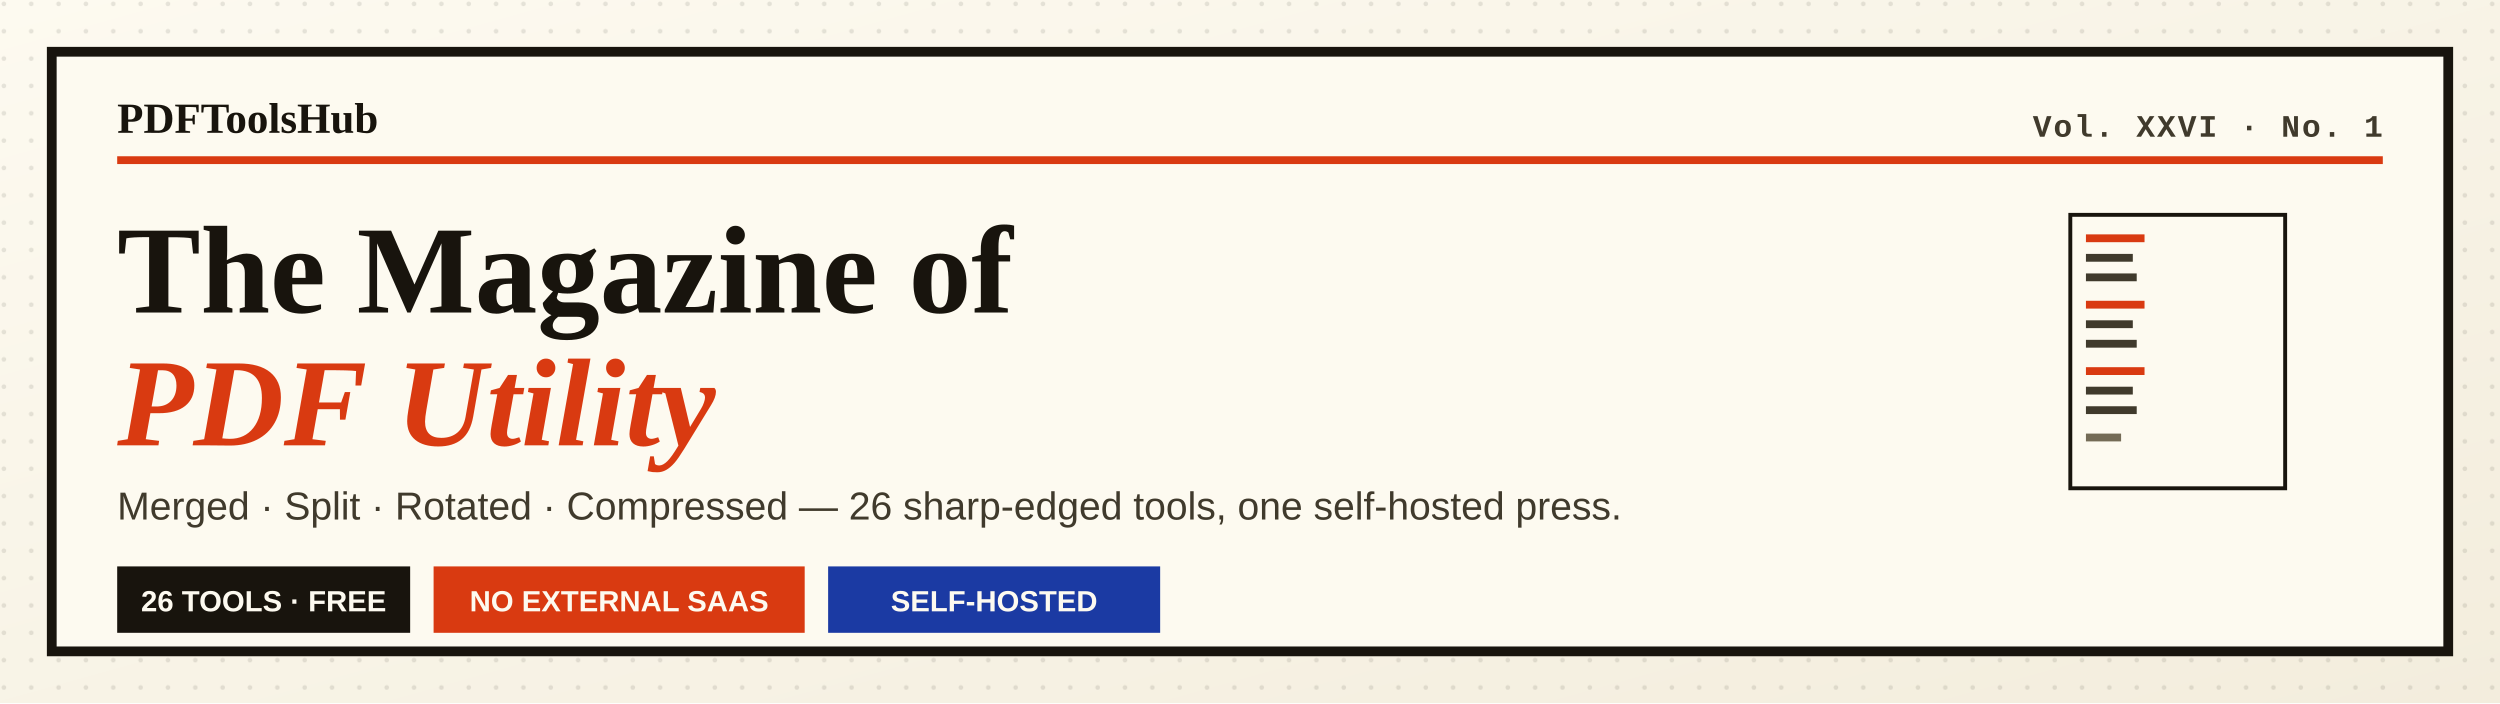
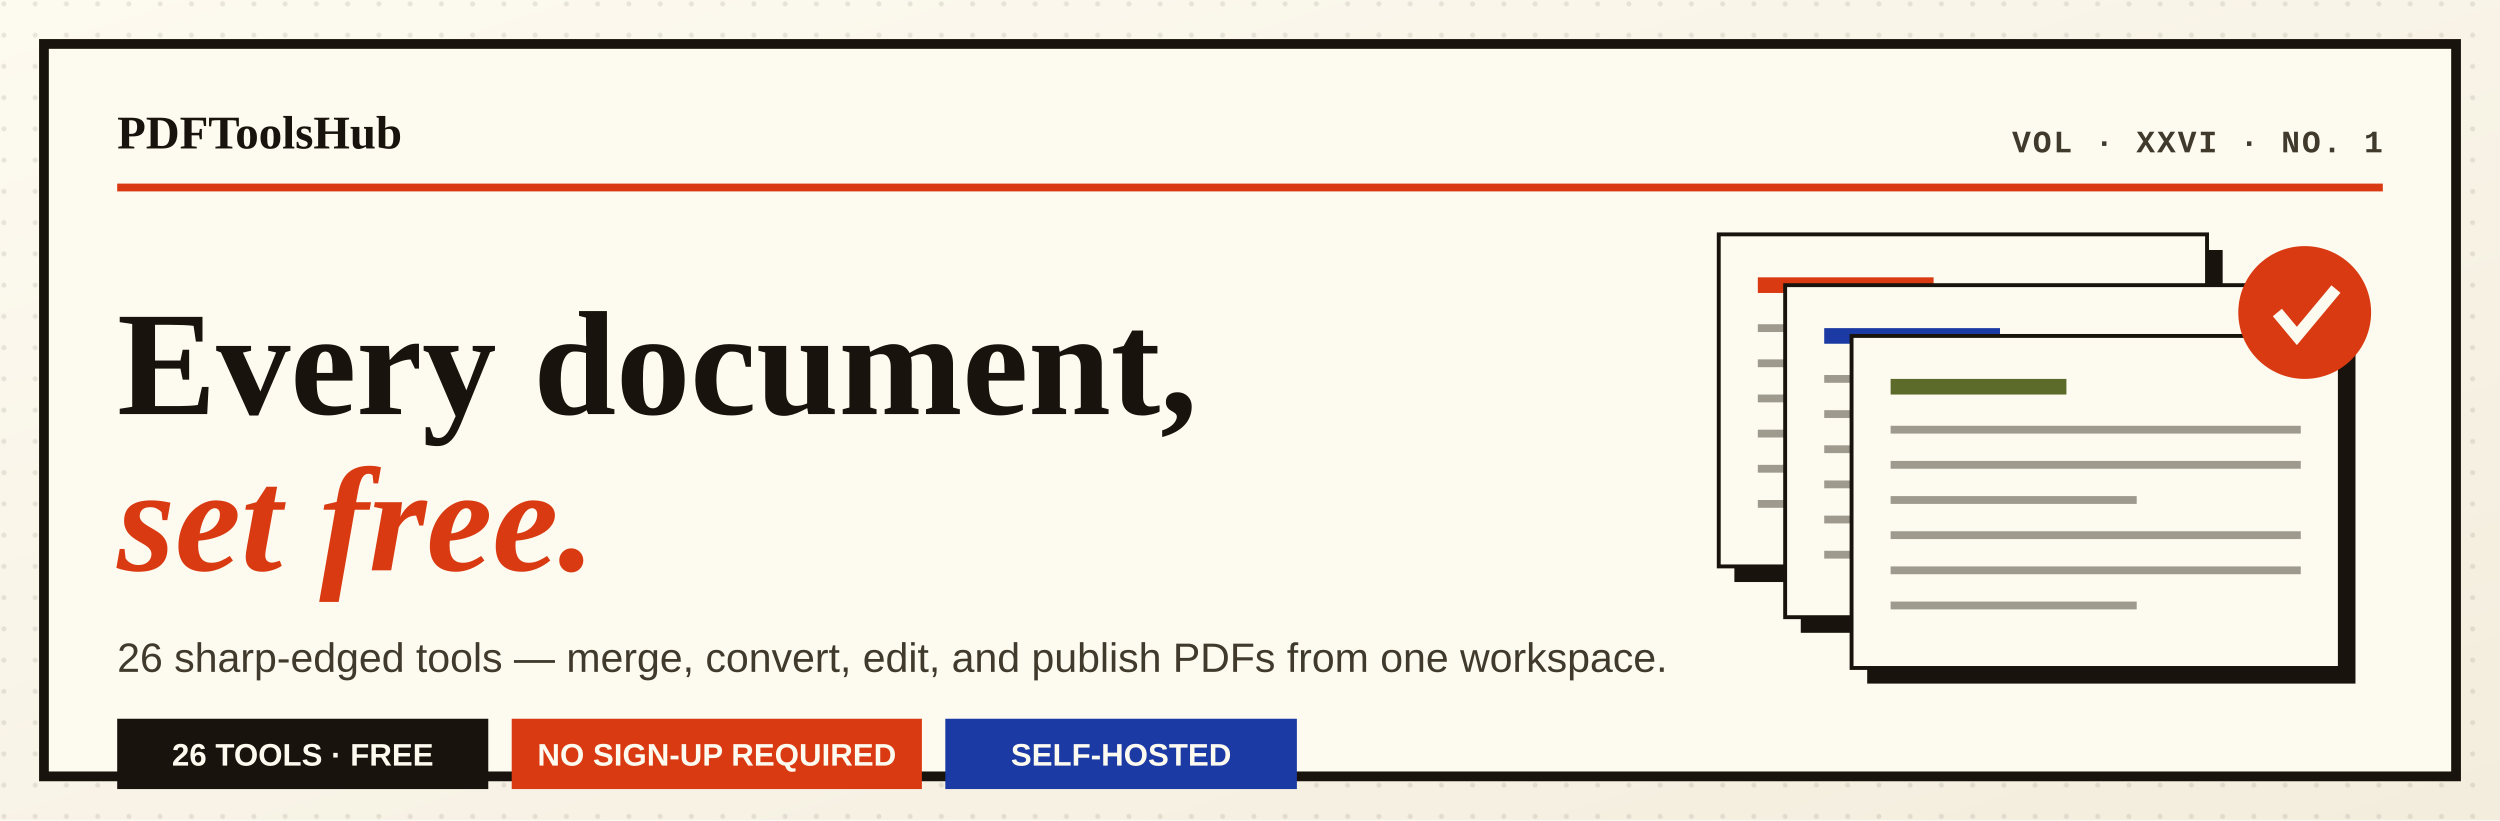
- <svg xmlns="http://www.w3.org/2000/svg" width="1280" height="360" viewBox="0 0 1280 360">
+ <svg xmlns="http://www.w3.org/2000/svg" width="1280" height="420" viewBox="0 0 1280 420" role="img" aria-label="PDFToolsHub — twenty-six free PDF tools, no sign-up, self-hosted">
  <defs>
-     <pattern id="dots" width="14" height="14" patternUnits="userSpaceOnUse">
-       <circle cx="2" cy="2" r="1.2" fill="#18140d" opacity="0.10" />
+     <pattern id="dots" width="16" height="16" patternUnits="userSpaceOnUse">
+       <circle cx="2" cy="2" r="1.3" fill="#18140d" opacity="0.09" />
    </pattern>
-     <linearGradient id="papergrad" x1="0" y1="0" x2="1" y2="1">
+     <linearGradient id="paper" x1="0" y1="0" x2="1" y2="1">
      <stop offset="0" stop-color="#fdfaf0" />
      <stop offset="1" stop-color="#f3eddd" />
    </linearGradient>
+     <marker id="tip" viewBox="0 0 10 10" refX="8" refY="5" markerWidth="7" markerHeight="7" orient="auto">
+       <path d="M0,0 L10,5 L0,10 z" fill="#18140d" />
+     </marker>
  </defs>
-   <rect width="1280" height="360" fill="url(#papergrad)" />
-   <rect width="1280" height="360" fill="url(#dots)" />
-   <rect x="24" y="24" width="1232" height="312" fill="#18140d" />
-   <rect x="28" y="28" width="1224" height="304" fill="#fdfaf0" stroke="#18140d" stroke-width="2" />
-   <line x1="60" y1="82" x2="1220" y2="82" stroke="#d93a11" stroke-width="4" />
-   <text x="60" y="68" font-family="Georgia, 'Times New Roman', serif" font-weight="700" font-size="22" fill="#18140d">PDFToolsHub</text>
-   <text x="1220" y="70" text-anchor="end" font-family="'Courier New', monospace" font-size="16" fill="#403a2c" font-weight="bold" letter-spacing="1">Vol. XXVI · No. 1</text>
-   <text x="60" y="160" font-family="Georgia, 'Times New Roman', serif" font-weight="700" font-size="64" fill="#18140d">The Magazine of</text>
-   <text x="60" y="228" font-family="Georgia, 'Times New Roman', serif" font-weight="700" font-size="64" fill="#d93a11" font-style="italic">PDF Utility</text>
-   <text x="60" y="266" font-family="Arial, Helvetica, sans-serif" font-size="20" fill="#403a2c">Merged · Split · Rotated · Compressed — 26 sharp-edged tools, one self-hosted press.</text>
-   <g font-family="Arial, Helvetica, sans-serif" font-size="15" font-weight="bold">
-     <rect x="60" y="290" width="150" height="34" fill="#18140d" />
-     <text x="135" y="313" text-anchor="middle" fill="#fdfaf0">26 TOOLS · FREE</text>
-     <rect x="222" y="290" width="190" height="34" fill="#d93a11" />
-     <text x="317" y="313" text-anchor="middle" fill="#fdfaf0">NO EXTERNAL SAAS</text>
-     <rect x="424" y="290" width="170" height="34" fill="#1b3aa3" />
-     <text x="509" y="313" text-anchor="middle" fill="#fdfaf0">SELF-HOSTED</text>
+   <rect width="1280" height="420" fill="url(#paper)" />
+   <rect width="1280" height="420" fill="url(#dots)" />
+   <rect x="20" y="20" width="1240" height="380" fill="#18140d" />
+   <rect x="24" y="24" width="1232" height="372" fill="#fdfaf0" stroke="#18140d" stroke-width="2" />
+   <line x1="60" y1="96" x2="1220" y2="96" stroke="#d93a11" stroke-width="4" />
+   <text x="60" y="76" font-family="Georgia, 'Times New Roman', serif" font-weight="700" font-size="24" fill="#18140d">PDFToolsHub</text>
+   <text x="1220" y="78" text-anchor="end" font-family="'Courier New', monospace" font-size="16" fill="#403a2c" font-weight="bold" letter-spacing="1">VOL · XXVI · NO. 1</text>
+   <text x="60" y="212" font-family="Georgia, 'Times New Roman', serif" font-weight="700" font-size="76" fill="#18140d">Every document,</text>
+   <text x="60" y="292" font-family="Georgia, 'Times New Roman', serif" font-weight="700" font-size="76" fill="#d93a11" font-style="italic">set free.</text>
+   <text x="60" y="344" font-family="Arial, Helvetica, sans-serif" font-size="21" fill="#403a2c">26 sharp-edged tools — merge, convert, edit, and publish PDFs from one workspace.</text>
+   <g font-family="Arial, Helvetica, sans-serif" font-weight="800" font-size="16">
+     <rect x="60" y="368" width="190" height="36" fill="#18140d" />
+     <text x="155" y="392" text-anchor="middle" fill="#fdfaf0">26 TOOLS · FREE</text>
+     <rect x="262" y="368" width="210" height="36" fill="#d93a11" />
+     <text x="367" y="392" text-anchor="middle" fill="#fdfaf0">NO SIGN-UP REQUIRED</text>
+     <rect x="484" y="368" width="180" height="36" fill="#1b3aa3" />
+     <text x="574" y="392" text-anchor="middle" fill="#fdfaf0">SELF-HOSTED</text>
  </g>
-   <g transform="translate(1060,110)">
-     <rect width="110" height="140" fill="#fdfaf0" stroke="#18140d" stroke-width="2" />
-     <rect x="8" y="10" width="30" height="4" fill="#d93a11" />
-     <rect x="8" y="20" width="24" height="4" fill="#403a2c" />
-     <rect x="8" y="30" width="26" height="4" fill="#403a2c" />
-     <rect x="8" y="44" width="30" height="4" fill="#d93a11" />
-     <rect x="8" y="54" width="24" height="4" fill="#403a2c" />
-     <rect x="8" y="64" width="26" height="4" fill="#403a2c" />
-     <rect x="8" y="78" width="30" height="4" fill="#d93a11" />
-     <rect x="8" y="88" width="24" height="4" fill="#403a2c" />
-     <rect x="8" y="98" width="26" height="4" fill="#403a2c" />
-     <rect x="8" y="112" width="18" height="4" fill="#746b56" />
+   <g transform="translate(880,120)">
+     <g transform="translate(0,0)">
+       <rect x="8" y="8" width="250" height="170" fill="#18140d" />
+       <rect width="250" height="170" fill="#fdfaf0" stroke="#18140d" stroke-width="2" />
+       <rect x="20" y="22" width="90" height="8" fill="#d93a11" />
+       <rect x="20" y="46" width="210" height="4" fill="#403a2c" opacity="0.5" />
+       <rect x="20" y="64" width="210" height="4" fill="#403a2c" opacity="0.5" />
+       <rect x="20" y="82" width="126" height="4" fill="#403a2c" opacity="0.5" />
+       <rect x="20" y="100" width="210" height="4" fill="#403a2c" opacity="0.5" />
+       <rect x="20" y="118" width="210" height="4" fill="#403a2c" opacity="0.5" />
+       <rect x="20" y="136" width="126" height="4" fill="#403a2c" opacity="0.5" />
+     </g>
+     <g transform="translate(34,26)">
+       <rect x="8" y="8" width="250" height="170" fill="#18140d" />
+       <rect width="250" height="170" fill="#fdfaf0" stroke="#18140d" stroke-width="2" />
+       <rect x="20" y="22" width="90" height="8" fill="#1b3aa3" />
+       <rect x="20" y="46" width="210" height="4" fill="#403a2c" opacity="0.5" />
+       <rect x="20" y="64" width="210" height="4" fill="#403a2c" opacity="0.5" />
+       <rect x="20" y="82" width="126" height="4" fill="#403a2c" opacity="0.5" />
+       <rect x="20" y="100" width="210" height="4" fill="#403a2c" opacity="0.5" />
+       <rect x="20" y="118" width="210" height="4" fill="#403a2c" opacity="0.5" />
+       <rect x="20" y="136" width="126" height="4" fill="#403a2c" opacity="0.5" />
+     </g>
+     <g transform="translate(68,52)">
+       <rect x="8" y="8" width="250" height="170" fill="#18140d" />
+       <rect width="250" height="170" fill="#fdfaf0" stroke="#18140d" stroke-width="2" />
+       <rect x="20" y="22" width="90" height="8" fill="#5c6b2a" />
+       <rect x="20" y="46" width="210" height="4" fill="#403a2c" opacity="0.5" />
+       <rect x="20" y="64" width="210" height="4" fill="#403a2c" opacity="0.5" />
+       <rect x="20" y="82" width="126" height="4" fill="#403a2c" opacity="0.5" />
+       <rect x="20" y="100" width="210" height="4" fill="#403a2c" opacity="0.5" />
+       <rect x="20" y="118" width="210" height="4" fill="#403a2c" opacity="0.5" />
+       <rect x="20" y="136" width="126" height="4" fill="#403a2c" opacity="0.5" />
+     </g>
+     <circle cx="300" cy="40" r="34" fill="#d93a11" />
+     <path d="M286 40 L296 52 L316 28" fill="none" stroke="#fdfaf0" stroke-width="6" />
  </g>
</svg>
